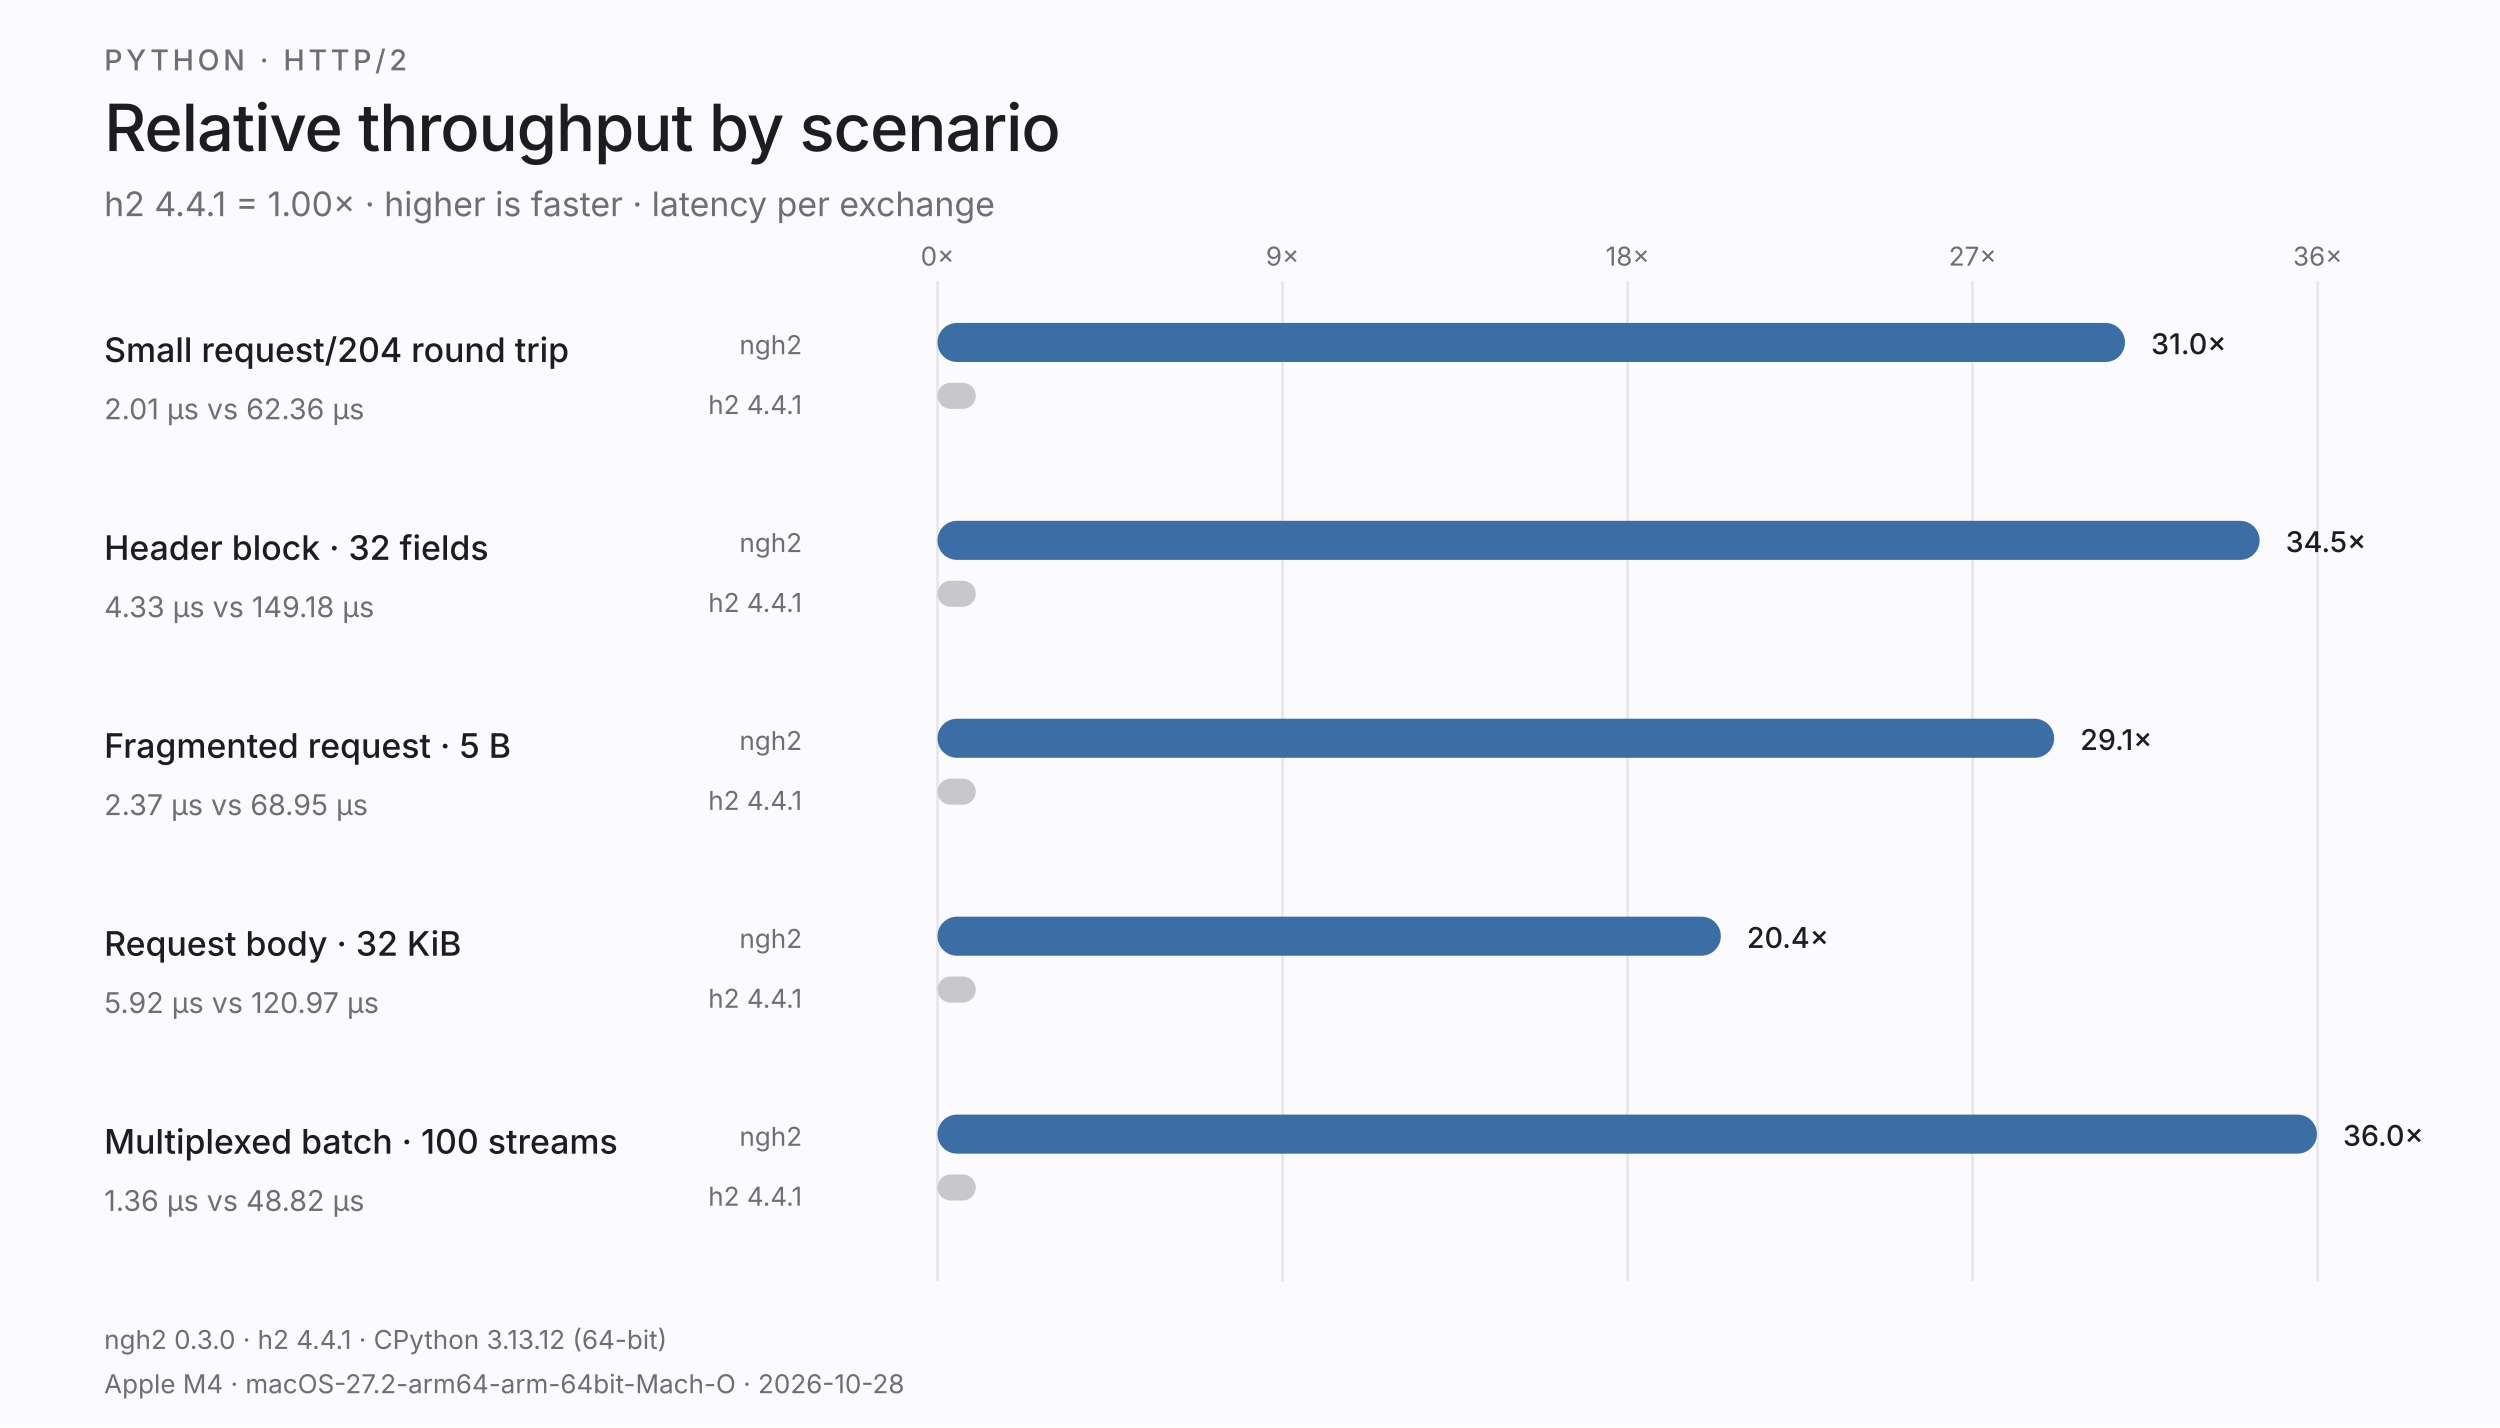
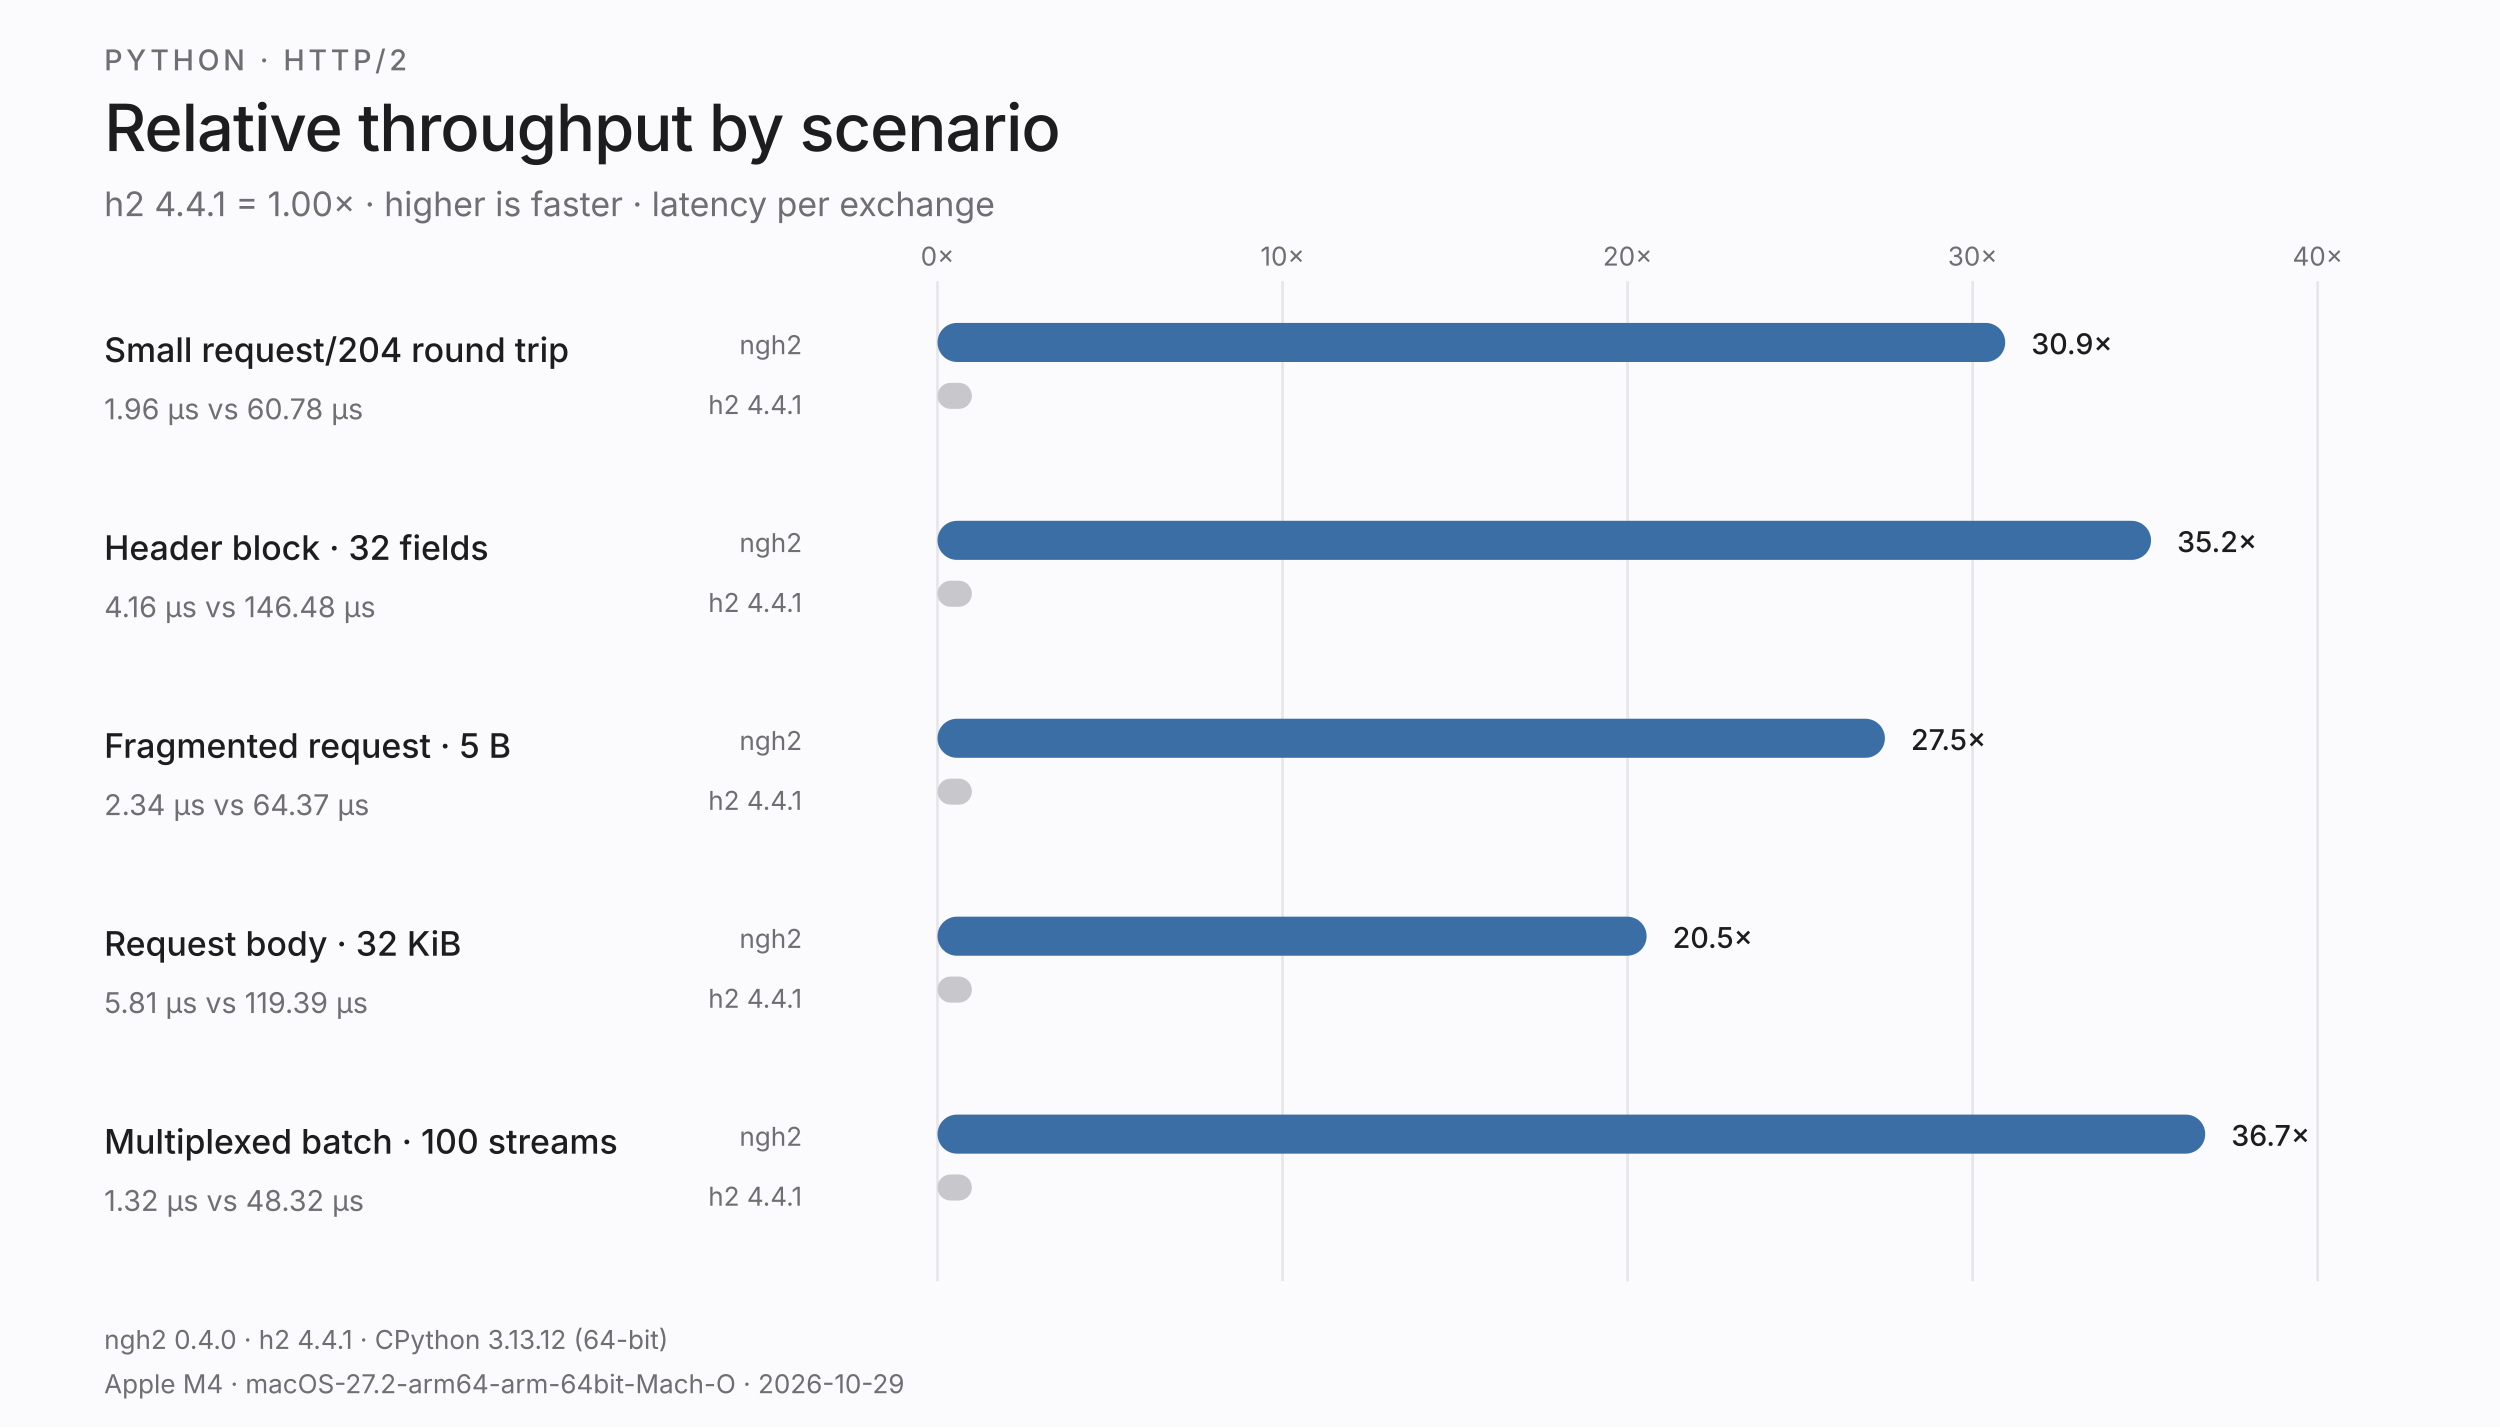
<svg xmlns="http://www.w3.org/2000/svg" width="960" height="548" viewBox="0 0 960 548" role="img" aria-labelledby="title desc">
  <style>
text{font-family:-apple-system,BlinkMacSystemFont,'Segoe UI',sans-serif}
.canvas{fill:#fbfbfd}.primary{fill:#1d1d1f}.secondary{fill:#6e6e73}.grid{stroke:#e5e5ea}
.candidate{fill:#3a6ea5}.reference{fill:#c7c7cc}
</style>
  <rect class="canvas" width="960" height="548" />
  <text class="secondary" x="40" y="27" font-size="11" font-weight="500" letter-spacing="1.4">PYTHON · HTTP/2</text>
  <text class="primary" x="40" y="58" font-size="25" font-weight="500" letter-spacing="-0.4">Relative throughput by scenario</text>
  <text class="secondary" x="40" y="83" font-size="13">h2 4.4.1 = 1.00× · higher is faster · latency per exchange</text>
  <line class="grid" x1="360.0" y1="108" x2="360.0" y2="492" />
  <text class="secondary" x="360.0" y="102" text-anchor="middle" font-size="10">0×</text>
  <line class="grid" x1="492.5" y1="108" x2="492.5" y2="492" />
-   <text class="secondary" x="492.5" y="102" text-anchor="middle" font-size="10">9×</text>
+   <text class="secondary" x="492.5" y="102" text-anchor="middle" font-size="10">10×</text>
  <line class="grid" x1="625.0" y1="108" x2="625.0" y2="492" />
-   <text class="secondary" x="625.0" y="102" text-anchor="middle" font-size="10">18×</text>
+   <text class="secondary" x="625.0" y="102" text-anchor="middle" font-size="10">20×</text>
  <line class="grid" x1="757.5" y1="108" x2="757.5" y2="492" />
-   <text class="secondary" x="757.5" y="102" text-anchor="middle" font-size="10">27×</text>
+   <text class="secondary" x="757.5" y="102" text-anchor="middle" font-size="10">30×</text>
  <line class="grid" x1="890.0" y1="108" x2="890.0" y2="492" />
-   <text class="secondary" x="890.0" y="102" text-anchor="middle" font-size="10">36×</text>
+   <text class="secondary" x="890.0" y="102" text-anchor="middle" font-size="10">40×</text>
  <text class="primary" x="40" y="139" font-size="13" font-weight="500">Small request/204 round trip</text>
-   <text class="secondary" x="40" y="161" font-size="11">2.01 µs vs 62.36 µs</text>
+   <text class="secondary" x="40" y="161" font-size="11">1.96 µs vs 60.78 µs</text>
  <text class="secondary" x="308" y="136" text-anchor="end" font-size="10">ngh2</text>
-   <rect class="candidate" x="360" y="124" width="456.0" height="15" rx="7.5" />
-   <text class="primary" x="826.0" y="136" font-size="11" font-weight="500">31.0×</text>
+   <rect class="candidate" x="360" y="124" width="410.0" height="15" rx="7.5" />
+   <text class="primary" x="780.0" y="136" font-size="11" font-weight="500">30.9×</text>
  <text class="secondary" x="308" y="159" text-anchor="end" font-size="10">h2 4.4.1</text>
-   <rect class="reference" x="360" y="147" width="14.7" height="10" rx="5" />
+   <rect class="reference" x="360" y="147" width="13.2" height="10" rx="5" />
  <text class="primary" x="40" y="215" font-size="13" font-weight="500">Header block · 32 fields</text>
-   <text class="secondary" x="40" y="237" font-size="11">4.33 µs vs 149.18 µs</text>
+   <text class="secondary" x="40" y="237" font-size="11">4.16 µs vs 146.48 µs</text>
  <text class="secondary" x="308" y="212" text-anchor="end" font-size="10">ngh2</text>
-   <rect class="candidate" x="360" y="200" width="507.7" height="15" rx="7.5" />
-   <text class="primary" x="877.7" y="212" font-size="11" font-weight="500">34.5×</text>
+   <rect class="candidate" x="360" y="200" width="466.0" height="15" rx="7.5" />
+   <text class="primary" x="836.0" y="212" font-size="11" font-weight="500">35.2×</text>
  <text class="secondary" x="308" y="235" text-anchor="end" font-size="10">h2 4.4.1</text>
-   <rect class="reference" x="360" y="223" width="14.7" height="10" rx="5" />
+   <rect class="reference" x="360" y="223" width="13.2" height="10" rx="5" />
  <text class="primary" x="40" y="291" font-size="13" font-weight="500">Fragmented request · 5 B</text>
-   <text class="secondary" x="40" y="313" font-size="11">2.37 µs vs 68.95 µs</text>
+   <text class="secondary" x="40" y="313" font-size="11">2.34 µs vs 64.37 µs</text>
  <text class="secondary" x="308" y="288" text-anchor="end" font-size="10">ngh2</text>
-   <rect class="candidate" x="360" y="276" width="428.8" height="15" rx="7.5" />
-   <text class="primary" x="798.8" y="288" font-size="11" font-weight="500">29.1×</text>
+   <rect class="candidate" x="360" y="276" width="363.8" height="15" rx="7.5" />
+   <text class="primary" x="733.8" y="288" font-size="11" font-weight="500">27.5×</text>
  <text class="secondary" x="308" y="311" text-anchor="end" font-size="10">h2 4.4.1</text>
-   <rect class="reference" x="360" y="299" width="14.7" height="10" rx="5" />
+   <rect class="reference" x="360" y="299" width="13.2" height="10" rx="5" />
  <text class="primary" x="40" y="367" font-size="13" font-weight="500">Request body · 32 KiB</text>
-   <text class="secondary" x="40" y="389" font-size="11">5.92 µs vs 120.97 µs</text>
+   <text class="secondary" x="40" y="389" font-size="11">5.81 µs vs 119.39 µs</text>
  <text class="secondary" x="308" y="364" text-anchor="end" font-size="10">ngh2</text>
-   <rect class="candidate" x="360" y="352" width="300.8" height="15" rx="7.5" />
-   <text class="primary" x="670.8" y="364" font-size="11" font-weight="500">20.4×</text>
+   <rect class="candidate" x="360" y="352" width="272.3" height="15" rx="7.5" />
+   <text class="primary" x="642.3" y="364" font-size="11" font-weight="500">20.5×</text>
  <text class="secondary" x="308" y="387" text-anchor="end" font-size="10">h2 4.4.1</text>
-   <rect class="reference" x="360" y="375" width="14.7" height="10" rx="5" />
+   <rect class="reference" x="360" y="375" width="13.2" height="10" rx="5" />
  <text class="primary" x="40" y="443" font-size="13" font-weight="500">Multiplexed batch · 100 streams</text>
-   <text class="secondary" x="40" y="465" font-size="11">1.36 µs vs 48.82 µs</text>
+   <text class="secondary" x="40" y="465" font-size="11">1.32 µs vs 48.32 µs</text>
  <text class="secondary" x="308" y="440" text-anchor="end" font-size="10">ngh2</text>
-   <rect class="candidate" x="360" y="428" width="529.7" height="15" rx="7.5" />
-   <text class="primary" x="899.7" y="440" font-size="11" font-weight="500">36.0×</text>
+   <rect class="candidate" x="360" y="428" width="486.8" height="15" rx="7.5" />
+   <text class="primary" x="856.8" y="440" font-size="11" font-weight="500">36.7×</text>
  <text class="secondary" x="308" y="463" text-anchor="end" font-size="10">h2 4.4.1</text>
-   <rect class="reference" x="360" y="451" width="14.7" height="10" rx="5" />
-   <text class="secondary" x="40" y="518" font-size="10">ngh2 0.3.0 · h2 4.4.1 · CPython 3.13.12 (64-bit)</text>
-   <text class="secondary" x="40" y="535" font-size="10">Apple M4 · macOS-27.2-arm64-arm-64bit-Mach-O · 2026-10-28</text>
+   <rect class="reference" x="360" y="451" width="13.2" height="10" rx="5" />
+   <text class="secondary" x="40" y="518" font-size="10">ngh2 0.4.0 · h2 4.4.1 · CPython 3.13.12 (64-bit)</text>
+   <text class="secondary" x="40" y="535" font-size="10">Apple M4 · macOS-27.2-arm64-arm-64bit-Mach-O · 2026-10-29</text>
</svg>
